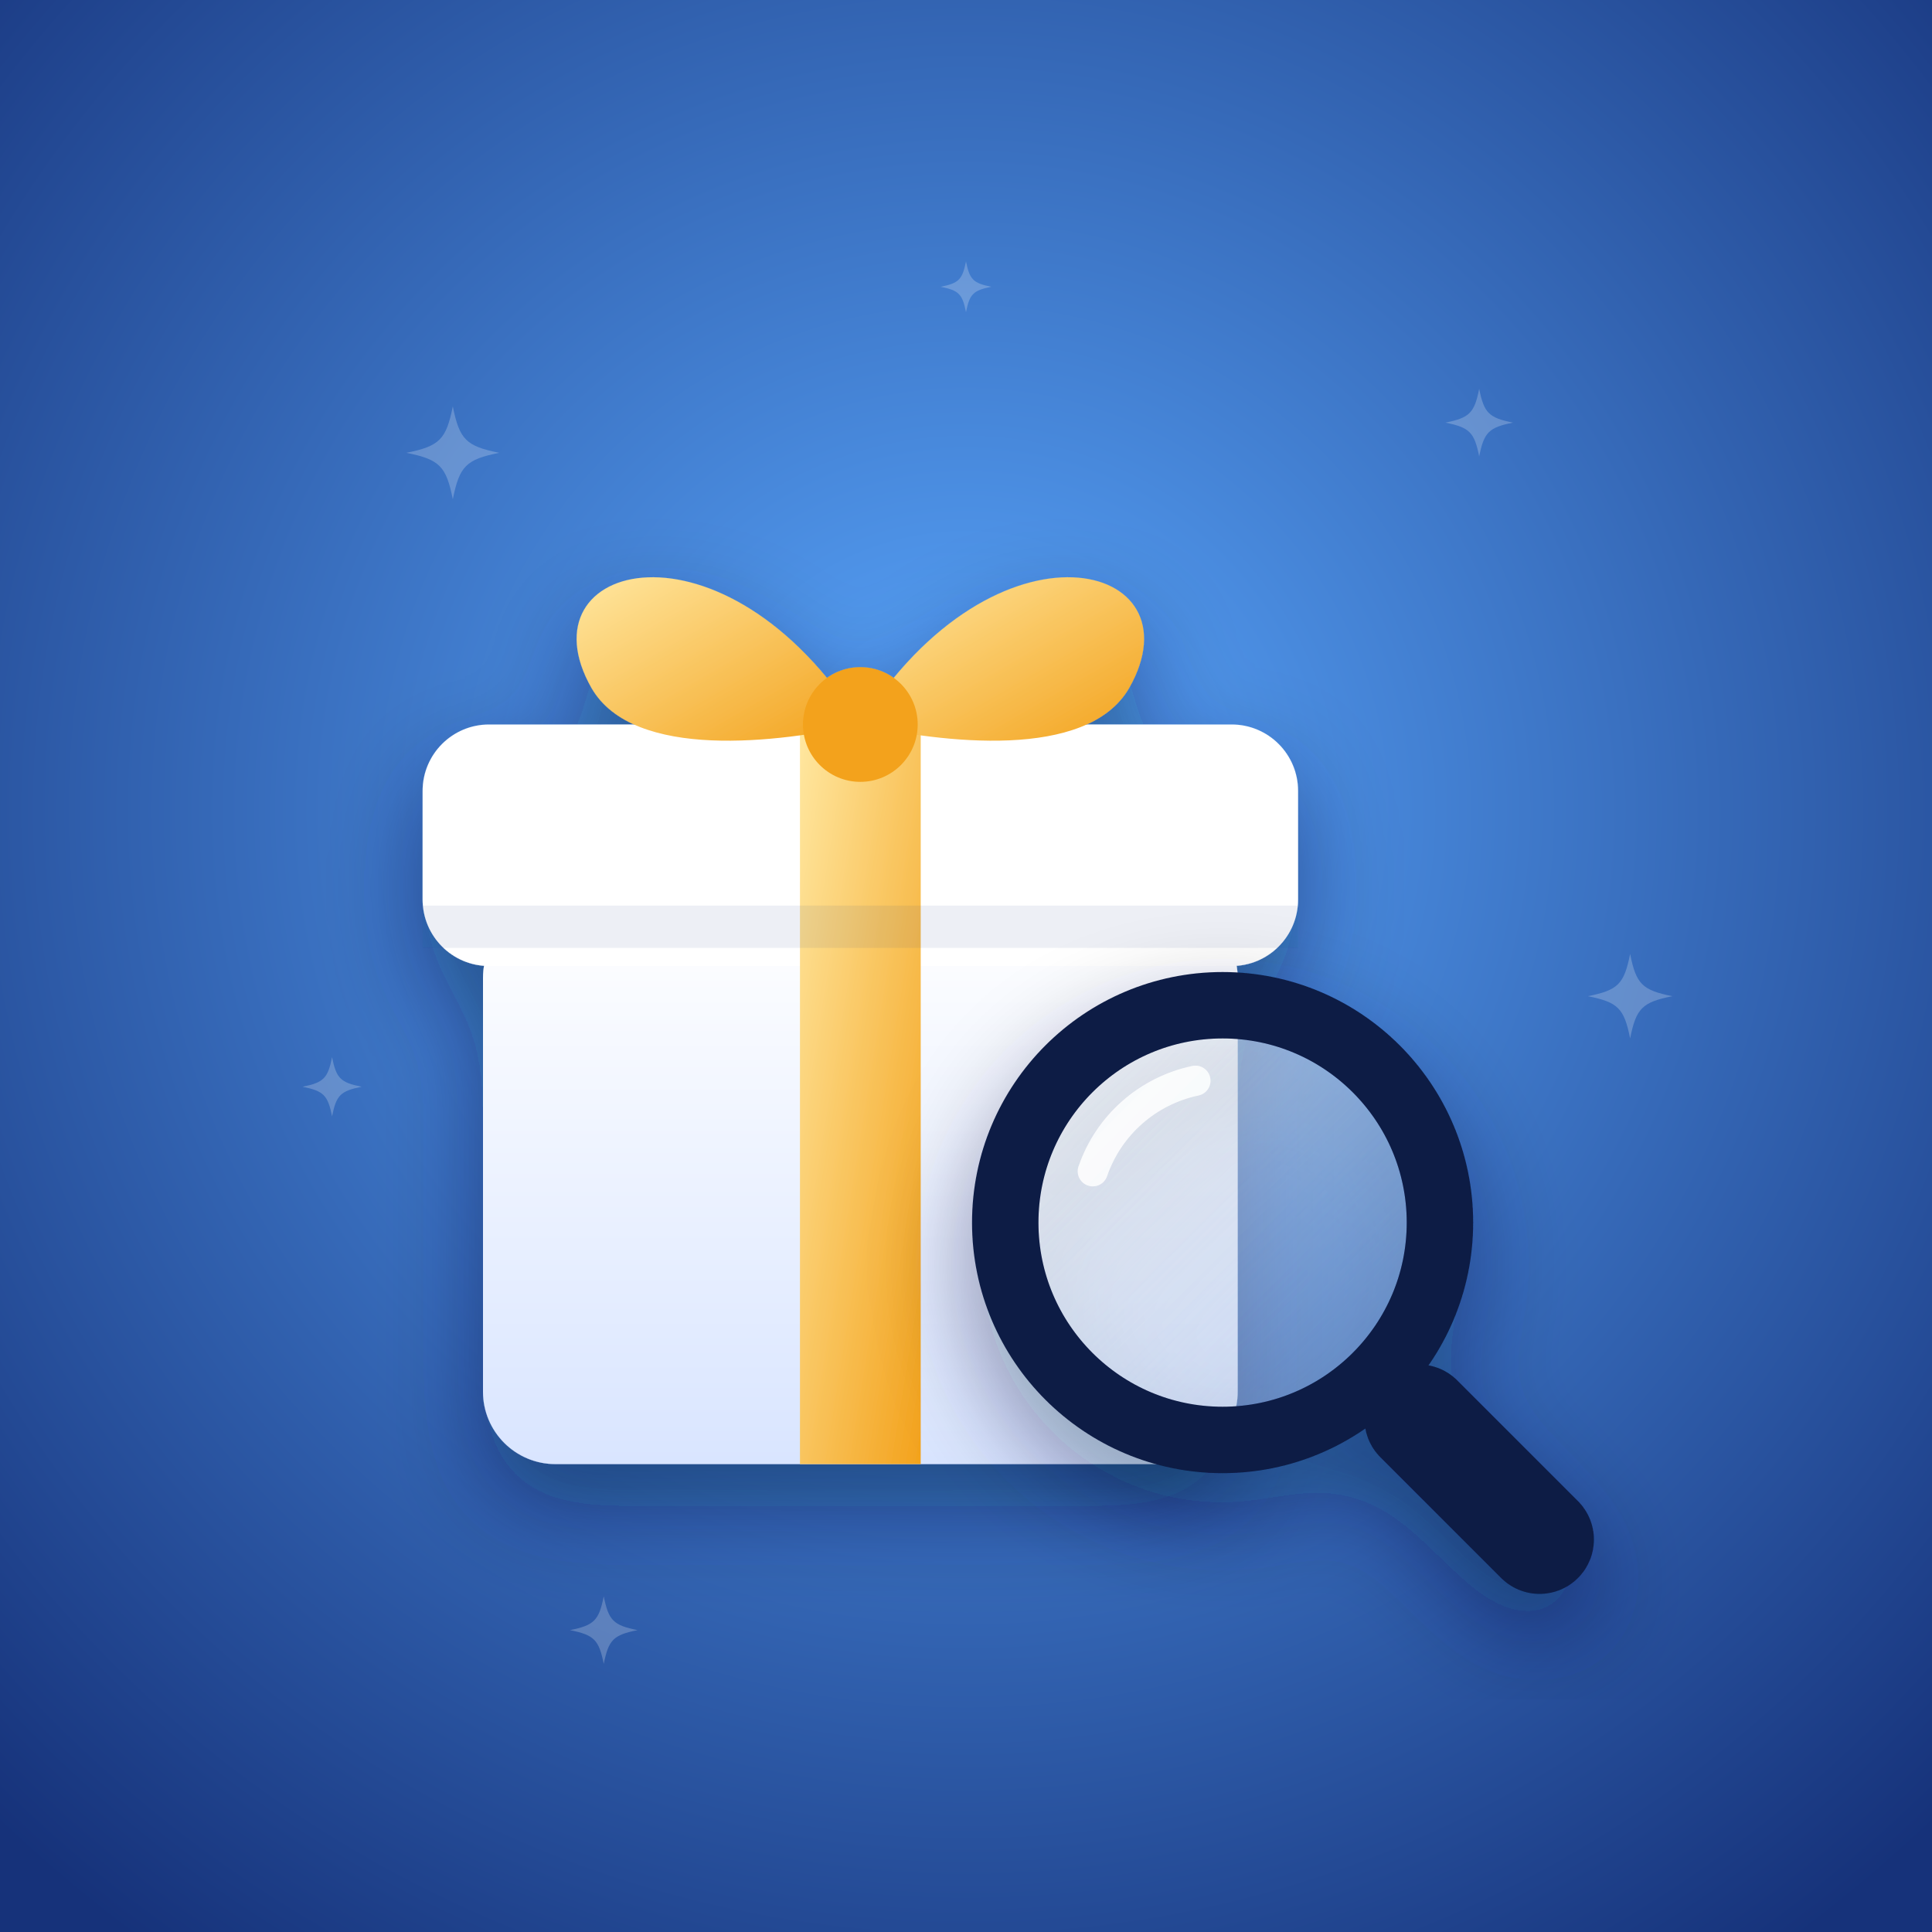
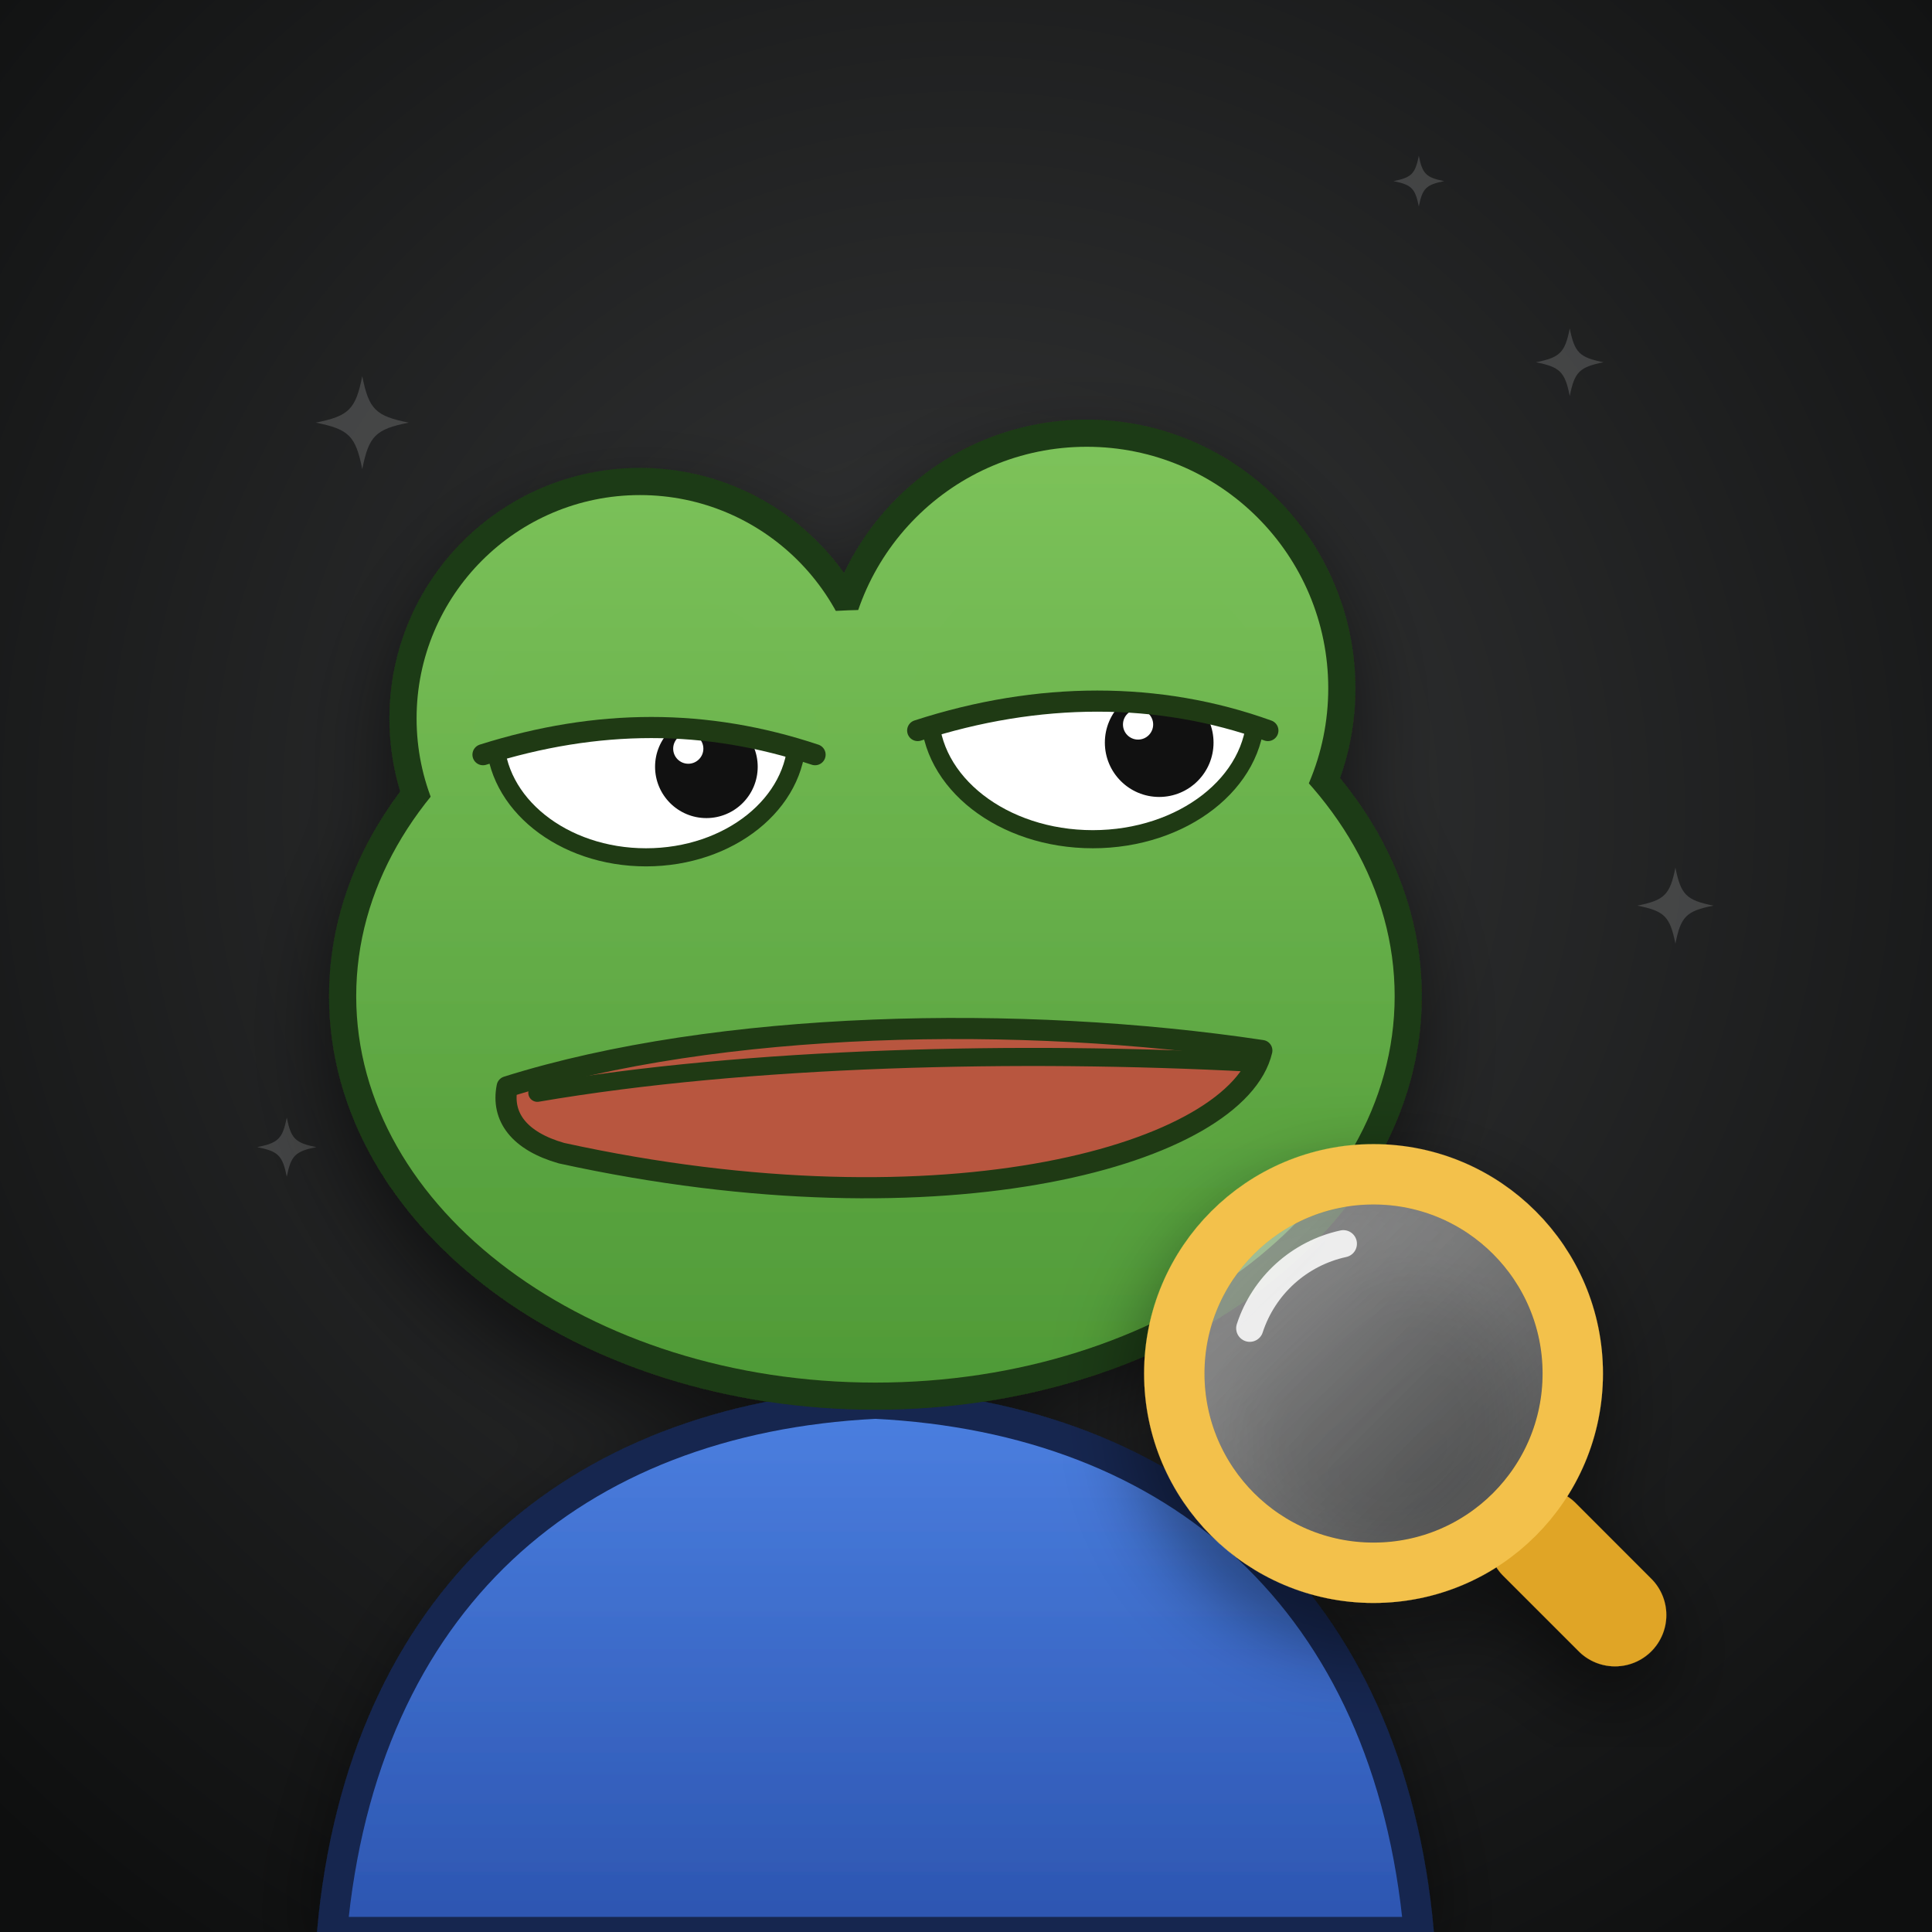
<svg xmlns="http://www.w3.org/2000/svg" width="640" height="640" viewBox="0 0 640 640">
  <defs>
    <radialGradient id="bg" cx="50%" cy="42%" r="72%">
-       <stop offset="0" stop-color="#5aa8ff" />
-       <stop offset="1" stop-color="#16327a" />
+       <stop offset="0" stop-color="#363738" />
+       <stop offset="1" stop-color="#0e0f0f" />
    </radialGradient>
-     <linearGradient id="box" x1="0" y1="0" x2="0" y2="1">
-       <stop offset="0" stop-color="#ffffff" />
-       <stop offset="1" stop-color="#d9e5ff" />
+     <linearGradient id="skin" gradientUnits="userSpaceOnUse" x1="0" y1="150" x2="0" y2="460">
+       <stop offset="0" stop-color="#7cc25a" />
+       <stop offset="1" stop-color="#4f9a37" />
    </linearGradient>
-     <linearGradient id="gold" x1="0" y1="0" x2="1" y2="1">
-       <stop offset="0" stop-color="#ffe7a0" />
-       <stop offset="1" stop-color="#f3a21c" />
+     <linearGradient id="shirt" x1="0" y1="0" x2="0" y2="1">
+       <stop offset="0" stop-color="#4b7fe0" />
+       <stop offset="1" stop-color="#2c55b0" />
    </linearGradient>
    <linearGradient id="glass" x1="0" y1="0" x2="1" y2="1">
-       <stop offset="0" stop-color="#ffffff" stop-opacity=".55" />
-       <stop offset="1" stop-color="#bcd6ff" stop-opacity=".2" />
+       <stop offset="0" stop-color="#ffffff" stop-opacity=".45" />
+       <stop offset="1" stop-color="#ffffff" stop-opacity=".1" />
    </linearGradient>
    <filter id="shadow" x="-30%" y="-30%" width="160%" height="160%">
-       <feDropShadow dx="0" dy="14" stdDeviation="16" flood-color="#08163f" flood-opacity=".45" />
+       <feDropShadow dx="0" dy="12" stdDeviation="14" flood-color="#000" flood-opacity=".55" />
    </filter>
    <path id="spark" d="M0-14C2-4 4-2 14 0 4 2 2 4 0 14-2 4-4 2-14 0-4-2-2-4 0-14Z" />
+     <g id="head">
+       <ellipse cx="290" cy="330" rx="172" ry="128" />
+       <circle cx="212" cy="238" r="74" />
+       <circle cx="360" cy="228" r="80" />
+     </g>
  </defs>
  <rect width="640" height="640" fill="url(#bg)" />
-   <g fill="#fff" opacity=".22">
-     <use href="#spark" transform="translate(150 150) scale(1.1)" />
-     <use href="#spark" transform="translate(490 140) scale(.8)" />
-     <use href="#spark" transform="translate(110 360) scale(.7)" />
-     <use href="#spark" transform="translate(540 330) scale(1)" />
-     <use href="#spark" transform="translate(200 540) scale(.8)" />
-     <use href="#spark" transform="translate(320 95) scale(.6)" />
+   <g fill="#fff" opacity=".16">
+     <use href="#spark" transform="translate(120 140) scale(1.1)" />
+     <use href="#spark" transform="translate(520 120) scale(.8)" />
+     <use href="#spark" transform="translate(95 380) scale(.7)" />
+     <use href="#spark" transform="translate(555 300) scale(.9)" />
+     <use href="#spark" transform="translate(470 60) scale(.6)" />
  </g>
  <g filter="url(#shadow)">
-     <rect x="160" y="300" width="250" height="185" rx="24" fill="url(#box)" />
-     <rect x="140" y="240" width="290" height="80" rx="22" fill="#fff" />
-     <rect x="265" y="240" width="40" height="245" fill="url(#gold)" />
-     <rect x="140" y="300" width="290" height="14" fill="#16327a" opacity=".08" />
-     <path d="M285 240C240 168 172 186 196 228c14 24 62 18 89 12Z" fill="url(#gold)" />
-     <path d="M285 240c45-72 113-54 89-12-14 24-62 18-89 12Z" fill="url(#gold)" />
-     <circle cx="285" cy="240" r="19" fill="#f3a21c" />
+     <path d="M110 640c10-110 80-170 180-175 100 5 170 65 180 175Z" fill="url(#shirt)" stroke="#16264f" stroke-width="10" />
+     <use href="#head" fill="none" stroke="#1f3a14" stroke-width="18" />
+     <use href="#head" fill="url(#skin)" />
  </g>
+   <g stroke="#1f3a14" stroke-width="6">
+     <ellipse cx="214" cy="244" rx="50" ry="40" fill="#fff" />
+     <ellipse cx="362" cy="236" rx="54" ry="42" fill="#fff" />
+   </g>
+   <circle cx="234" cy="254" r="17" fill="#111" />
+   <circle cx="384" cy="246" r="18" fill="#111" />
+   <circle cx="228" cy="248" r="5" fill="#fff" />
+   <circle cx="377" cy="240" r="5" fill="#fff" />
+   <path d="M156 250c4-72 112-72 116 0-38-12-78-12-116 0Z" fill="url(#skin)" />
+   <path d="M300 242c4-78 120-78 124 0-40-13-84-13-124 0Z" fill="url(#skin)" />
+   <g fill="none" stroke="#1f3a14" stroke-width="7" stroke-linecap="round">
+     <path d="M160 250c38-12 74-12 110 0" />
+     <path d="M304 242c40-13 80-13 116 0" />
+   </g>
+   <path d="M168 360c70-22 170-24 250-12-8 34-104 62-232 34-14-4-20-12-18-22Z" fill="#b8563f" stroke="#1f3a14" stroke-width="7" stroke-linejoin="round" />
+   <path d="M178 362c70-12 160-14 236-10" fill="none" stroke="#1f3a14" stroke-width="6" stroke-linecap="round" />
  <g filter="url(#shadow)">
-     <line x1="470" y1="470" x2="510" y2="510" stroke="#0d1a44" stroke-width="36" stroke-linecap="round" />
-     <circle cx="405" cy="405" r="72" fill="url(#glass)" stroke="#0d1a44" stroke-width="22" />
-     <path d="M362 388a46 46 0 0 1 34-30" fill="none" stroke="#fff" stroke-width="10" stroke-linecap="round" opacity=".85" />
+     <line x1="510" y1="510" x2="535" y2="535" stroke="#e0a526" stroke-width="34" stroke-linecap="round" />
+     <circle cx="455" cy="455" r="66" fill="url(#glass)" stroke="#f3c14b" stroke-width="20" />
+     <path d="M414 440a42 42 0 0 1 31-28" fill="none" stroke="#fff" stroke-width="9" stroke-linecap="round" opacity=".85" />
  </g>
</svg>
